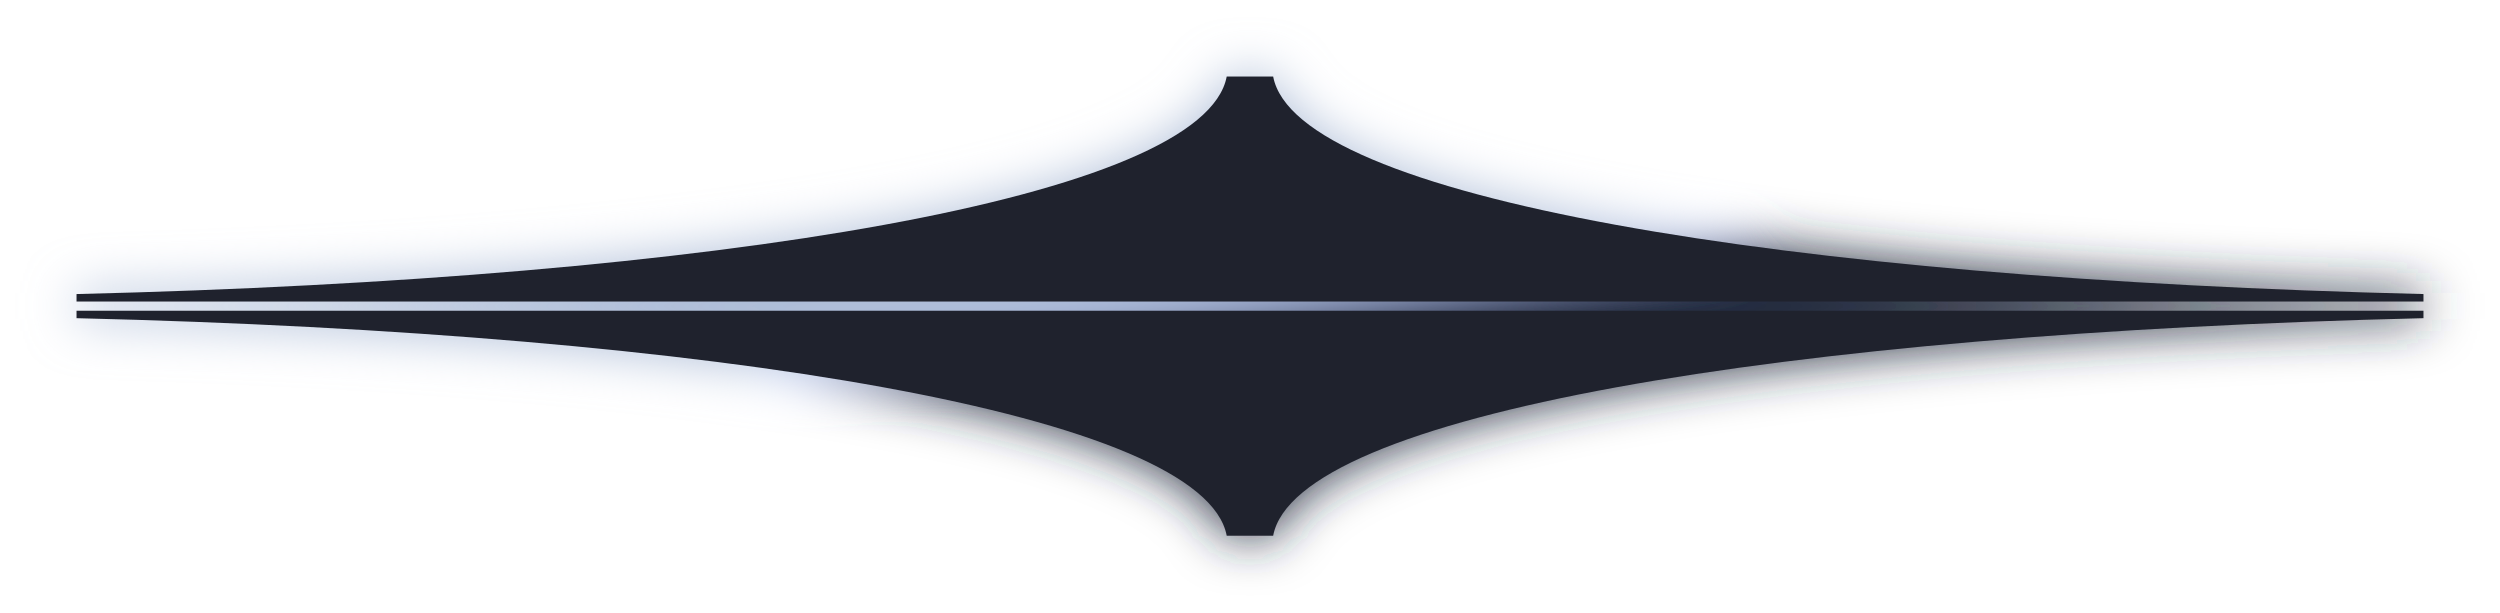
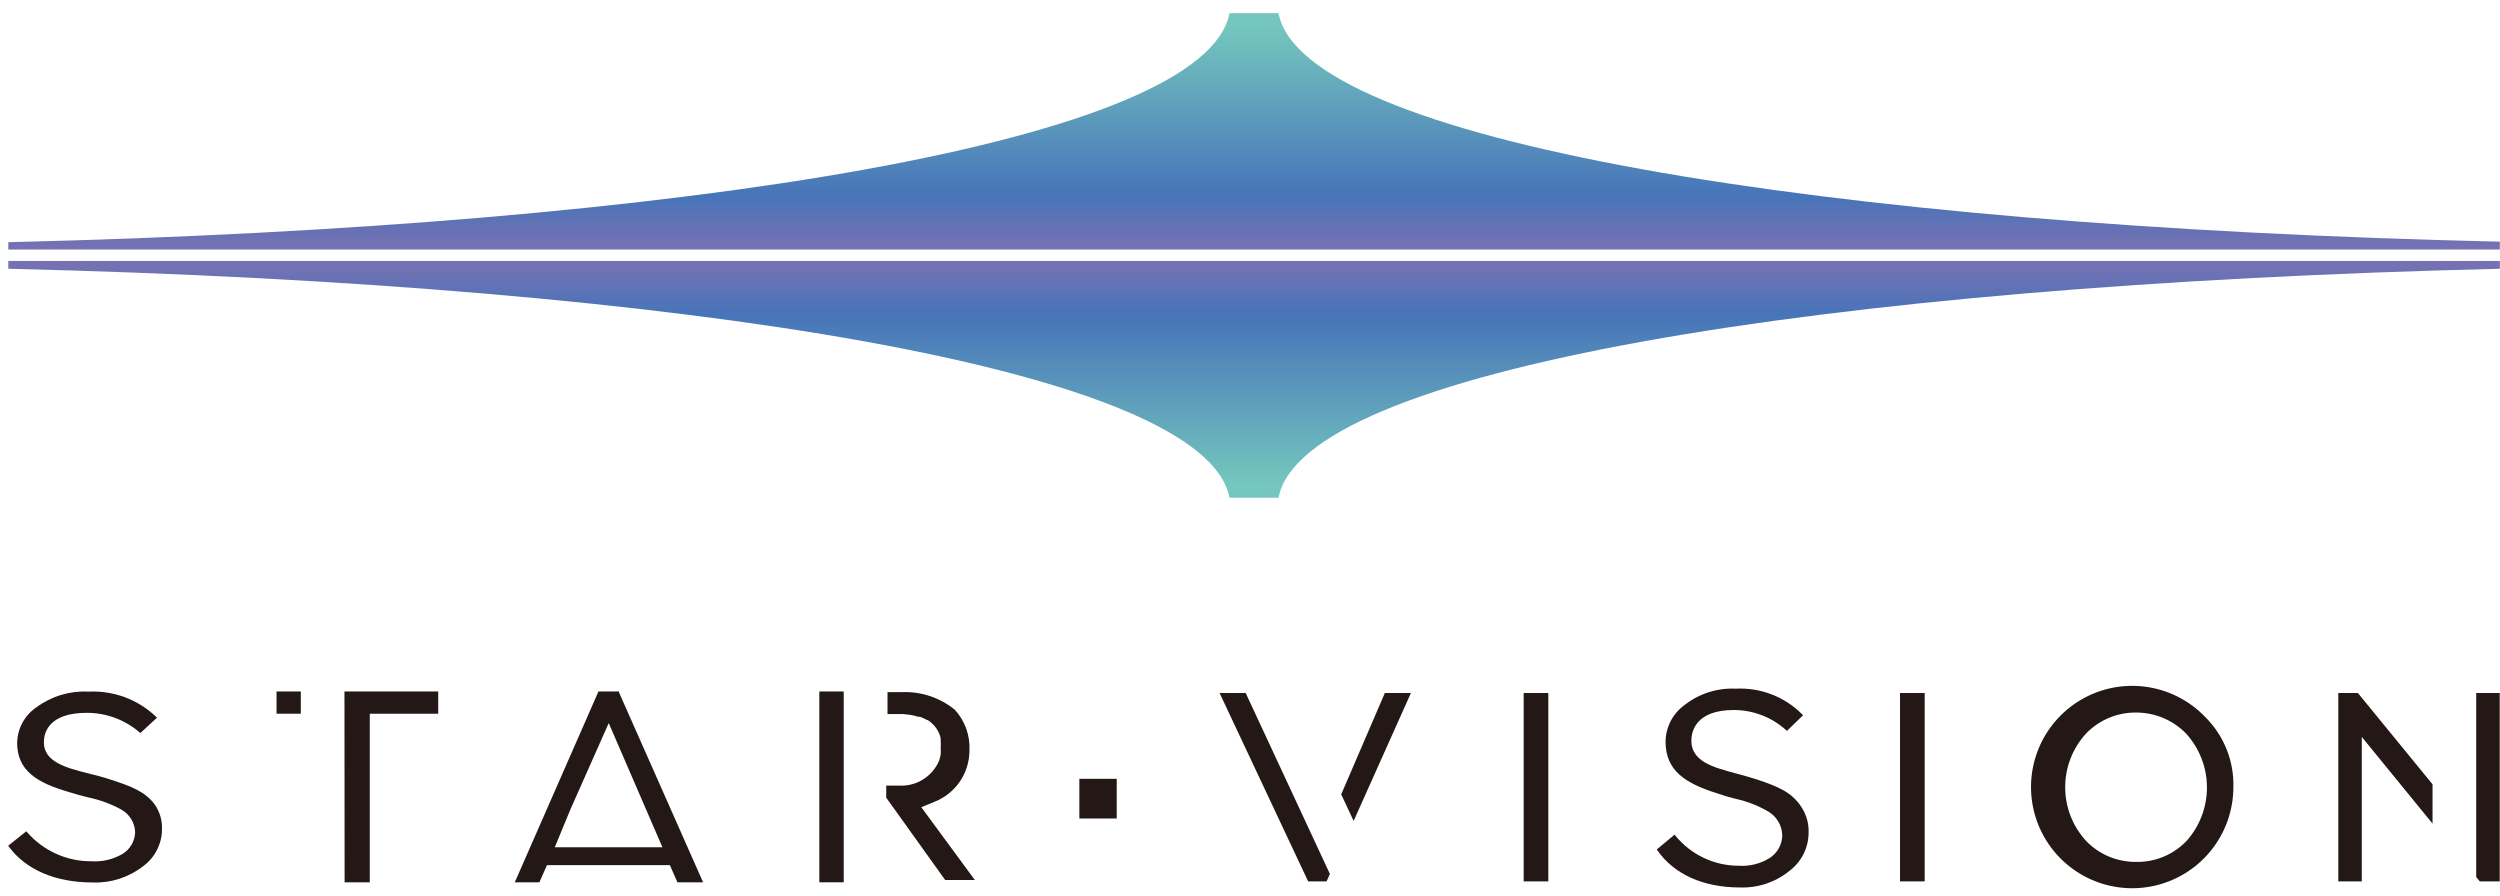
- <svg xmlns="http://www.w3.org/2000/svg" width="98px" height="24px" viewBox="0 0 98 24" version="1.1">
+ <svg xmlns="http://www.w3.org/2000/svg" width="120" height="43" viewBox="0 0 120 43" fill="none">
+   <g id="Group 3">
+     <path id="Vector" d="M61.369 0.635H59.015C57.862 6.743 33.127 10.848 0.398 11.625V11.976H119.992V11.6C87.244 10.848 62.528 6.743 61.369 0.635Z" fill="url(#paint0_linear_275_49006)" />
+     <path id="Vector_2" d="M61.369 23.891H59.015C57.862 17.782 33.127 13.678 0.398 12.901V12.525H119.992V12.901C87.244 13.678 62.528 17.782 61.369 23.891Z" fill="url(#paint1_linear_275_49006)" />
+     <path id="Vector_3" d="M84.347 37.42C83.99 37.303 83.626 37.205 83.306 37.118C82.264 36.841 81.185 36.557 81.185 35.559C81.185 35.115 81.389 34.08 83.226 34.08C84.15 34.082 85.04 34.424 85.728 35.041L85.771 35.084L86.548 34.332L86.505 34.289C86.09 33.871 85.592 33.545 85.043 33.333C84.494 33.12 83.906 33.026 83.318 33.056C82.428 33.014 81.552 33.294 80.853 33.845C80.575 34.047 80.349 34.311 80.191 34.616C80.034 34.921 79.95 35.259 79.947 35.602C79.947 37.007 80.92 37.599 82.381 38.067C82.72 38.184 82.998 38.265 83.318 38.345C83.871 38.468 84.401 38.675 84.89 38.961C85.086 39.08 85.249 39.246 85.364 39.444C85.48 39.642 85.543 39.866 85.549 40.095C85.546 40.315 85.488 40.53 85.38 40.722C85.273 40.914 85.119 41.075 84.933 41.192C84.491 41.463 83.977 41.59 83.46 41.556C82.878 41.556 82.303 41.427 81.778 41.177C81.252 40.928 80.789 40.565 80.421 40.114L80.378 40.064L79.527 40.773L79.558 40.822C80.359 41.969 81.765 42.598 83.515 42.598C84.382 42.631 85.23 42.346 85.901 41.796C86.186 41.581 86.417 41.301 86.576 40.98C86.734 40.659 86.815 40.305 86.813 39.947C86.825 39.526 86.709 39.111 86.48 38.758C86.018 38.024 85.334 37.753 84.347 37.42Z" fill="#231815" />
+     <path id="Vector_4" d="M64.389 38.104L64.377 38.128L64.975 39.404L67.724 33.265H66.473L64.389 38.104Z" fill="#231815" />
+     <path id="Vector_5" d="M74.319 33.265H73.136V42.307H74.319V33.265Z" fill="#231815" />
+     <path id="Vector_6" d="M92.385 33.265H91.201V42.307H92.385V33.265Z" fill="#231815" />
+     <path id="Vector_7" d="M118.858 33.265V40.261V42.098L119.031 42.307H119.986V33.265H118.858Z" fill="#231815" />
+     <path id="Vector_8" d="M113.181 33.265H112.238V42.307H113.366V35.373L116.762 39.534V37.648L113.2 33.29L113.181 33.265Z" fill="#231815" />
+     <path id="Vector_9" d="M105.859 34.424C105.08 33.608 104.041 33.089 102.92 32.955C101.8 32.822 100.668 33.082 99.719 33.692C98.77 34.302 98.063 35.224 97.719 36.299C97.376 37.373 97.417 38.534 97.836 39.582C98.255 40.629 99.026 41.498 100.016 42.04C101.006 42.581 102.153 42.761 103.261 42.548C104.369 42.335 105.369 41.743 106.088 40.874C106.807 40.004 107.201 38.912 107.202 37.783C107.219 37.162 107.108 36.543 106.877 35.965C106.646 35.388 106.299 34.863 105.859 34.424V34.424ZM104.959 40.36C104.647 40.687 104.271 40.946 103.854 41.12C103.437 41.294 102.988 41.38 102.537 41.371C102.089 41.376 101.644 41.289 101.231 41.116C100.818 40.944 100.444 40.688 100.133 40.366C99.487 39.662 99.129 38.742 99.129 37.786C99.129 36.831 99.487 35.911 100.133 35.207C100.444 34.885 100.818 34.63 101.231 34.457C101.644 34.284 102.089 34.197 102.537 34.202C102.981 34.202 103.42 34.29 103.83 34.461C104.239 34.633 104.611 34.884 104.922 35.201C105.566 35.903 105.927 36.82 105.934 37.773C105.94 38.727 105.593 39.648 104.959 40.36V40.36Z" fill="#231815" />
+     <path id="Vector_10" d="M29.712 33.234V33.191H28.726L24.75 42.258L24.707 42.351H25.891L26.255 41.525H32.153L32.517 42.351H33.749L29.712 33.234ZM26.631 40.668L27.37 38.874L29.219 34.708L31.796 40.668H26.631Z" fill="#231815" />
+     <path id="Vector_11" d="M14.439 33.191H13.274V34.258H14.439V33.191Z" fill="#231815" />
+     <path id="Vector_12" d="M53.603 37.383H51.809V39.288H53.603V37.383Z" fill="#231815" />
+     <path id="Vector_13" d="M59.797 33.265H58.54L62.774 42.27L62.793 42.307H63.674L63.835 41.95L59.81 33.302L59.797 33.265Z" fill="#231815" />
+     <path id="Vector_14" d="M16.541 42.351H17.749V34.258H21.034V33.191H16.534L16.541 42.351Z" fill="#231815" />
+     <path id="Vector_15" d="M40.499 33.191H39.328V42.351H40.499V33.191Z" fill="#231815" />
+     <path id="Vector_16" d="M44.869 38.48C45.362 38.283 45.784 37.943 46.081 37.503C46.377 37.064 46.535 36.545 46.533 36.014C46.551 35.661 46.498 35.307 46.379 34.974C46.259 34.641 46.075 34.335 45.837 34.073C45.121 33.487 44.215 33.185 43.291 33.222H42.601V34.276H42.662H43.217H43.365L43.692 34.313C43.823 34.335 43.953 34.366 44.08 34.406H44.123H44.16L44.407 34.511L44.474 34.554H44.505C44.566 34.588 44.624 34.627 44.678 34.671L44.764 34.751C44.812 34.794 44.855 34.841 44.894 34.893L44.961 34.985C44.996 35.038 45.027 35.094 45.054 35.152V35.152C45.069 35.177 45.081 35.204 45.091 35.232C45.119 35.301 45.14 35.373 45.152 35.447C45.152 35.447 45.152 35.447 45.152 35.491C45.156 35.511 45.156 35.532 45.152 35.552C45.162 35.671 45.162 35.791 45.152 35.91C45.162 36.014 45.162 36.12 45.152 36.224C45.132 36.326 45.105 36.427 45.072 36.526C44.912 36.895 44.642 37.207 44.299 37.418C43.957 37.63 43.557 37.732 43.155 37.709H42.539V38.289L45.368 42.24H46.792L44.222 38.745L44.869 38.48Z" fill="#231815" />
+     <path id="Vector_17" d="M5.286 37.414C4.94 37.297 4.583 37.211 4.244 37.125C3.196 36.86 2.105 36.582 2.105 35.627C2.105 35.202 2.309 34.215 4.164 34.215C5.09 34.214 5.987 34.544 6.691 35.146L6.74 35.183L7.535 34.45L7.486 34.4C7.057 33.991 6.548 33.673 5.992 33.466C5.435 33.26 4.843 33.169 4.25 33.198C3.354 33.151 2.469 33.417 1.748 33.95C1.468 34.14 1.238 34.394 1.077 34.691C0.916 34.988 0.829 35.32 0.823 35.658C0.823 37.014 1.815 37.581 3.289 38.012C3.634 38.123 3.942 38.203 4.238 38.277C4.794 38.392 5.33 38.589 5.828 38.863C6.021 38.971 6.183 39.127 6.298 39.316C6.414 39.505 6.479 39.72 6.487 39.941C6.482 40.155 6.422 40.363 6.314 40.547C6.207 40.732 6.054 40.886 5.871 40.995C5.421 41.254 4.904 41.374 4.386 41.341C3.802 41.344 3.224 41.222 2.692 40.981C2.16 40.741 1.687 40.388 1.304 39.948L1.261 39.904L0.392 40.595L0.429 40.644C1.242 41.748 2.666 42.358 4.441 42.358C5.312 42.394 6.168 42.121 6.857 41.587C7.144 41.381 7.378 41.108 7.537 40.793C7.697 40.478 7.779 40.129 7.776 39.775C7.786 39.367 7.667 38.966 7.437 38.629C6.974 37.994 6.284 37.735 5.286 37.414Z" fill="#231815" />
+   </g>
  <defs>
-     <linearGradient x1="48.852%" y1="48.086%" x2="51.536%" y2="52.107%" id="linearGradient-1">
-       <stop stop-color="#AEBDD8" offset="0%" />
-       <stop stop-color="#DBE5FF" offset="19.484%" />
-       <stop stop-color="#B3CDFD" offset="47.663%" />
-       <stop stop-color="#5E69CB" offset="70.623%" />
-       <stop stop-color="#232C3C" offset="100%" />
+     <linearGradient id="paint0_linear_275_49006" x1="60.186" y1="1.313" x2="60.186" y2="23.81" gradientUnits="userSpaceOnUse">
+       <stop stop-color="#74C6BE" />
+       <stop offset="0.36" stop-color="#4774B9" />
+       <stop offset="0.53" stop-color="#9070AF" />
+       <stop offset="0.65" stop-color="#4774B9" />
+       <stop offset="1" stop-color="#74C6BE" />
    </linearGradient>
-     <filter x="-3.3%" y="-16.7%" width="106.5%" height="133.3%" filterUnits="objectBoundingBox" id="filter-2">
-       <feGaussianBlur stdDeviation="1" in="SourceGraphic" />
-     </filter>
+     <linearGradient id="paint1_linear_275_49006" x1="60.186" y1="23.219" x2="60.186" y2="0.721" gradientUnits="userSpaceOnUse">
+       <stop stop-color="#74C6BE" />
+       <stop offset="0.36" stop-color="#4774B9" />
+       <stop offset="0.53" stop-color="#9070AF" />
+       <stop offset="0.65" stop-color="#4774B9" />
+       <stop offset="1" stop-color="#74C6BE" />
+     </linearGradient>
  </defs>
-   <g id="页面-1" stroke="none" stroke-width="1" fill="none" fill-rule="evenodd">
-     <g id="stardust-search-result-v2.3" transform="translate(-1317, -768)" fill-rule="nonzero">
-       <g id="footer" transform="translate(0, 760)">
-         <g id="logo" transform="translate(1317, 8)">
-           <path d="M95,12.473 C69.811,13.076 50.799,16.263 49.908,21 L48.087,21 C47.201,16.263 28.175,13.076 3,12.473 L3,11.527 C27.937,10.931 46.82,7.803 48.055,3.142 L48.087,3 L49.908,3 C50.79,7.692 69.432,10.861 94.246,11.508 L95,11.527 L95,12.473 Z" id="路径" fill="url(#linearGradient-1)" filter="url(#filter-2)" />
-           <g id="编组" transform="translate(3, 3)" fill="#1F222D">
-             <path d="M46.908,0 L45.087,0 C44.201,4.739 25.189,7.924 0,8.527 L0,8.819 L92,8.819 L92,8.527 C66.811,7.924 47.799,4.739 46.908,0 Z" id="路径" />
-             <path d="M46.908,18 L45.087,18 C44.201,13.263 25.175,10.076 0,9.473 L0,9.181 L92,9.181 L92,9.473 C66.811,10.076 47.799,13.263 46.908,18 Z" id="路径" />
-           </g>
-         </g>
-       </g>
-     </g>
-   </g>
</svg>
